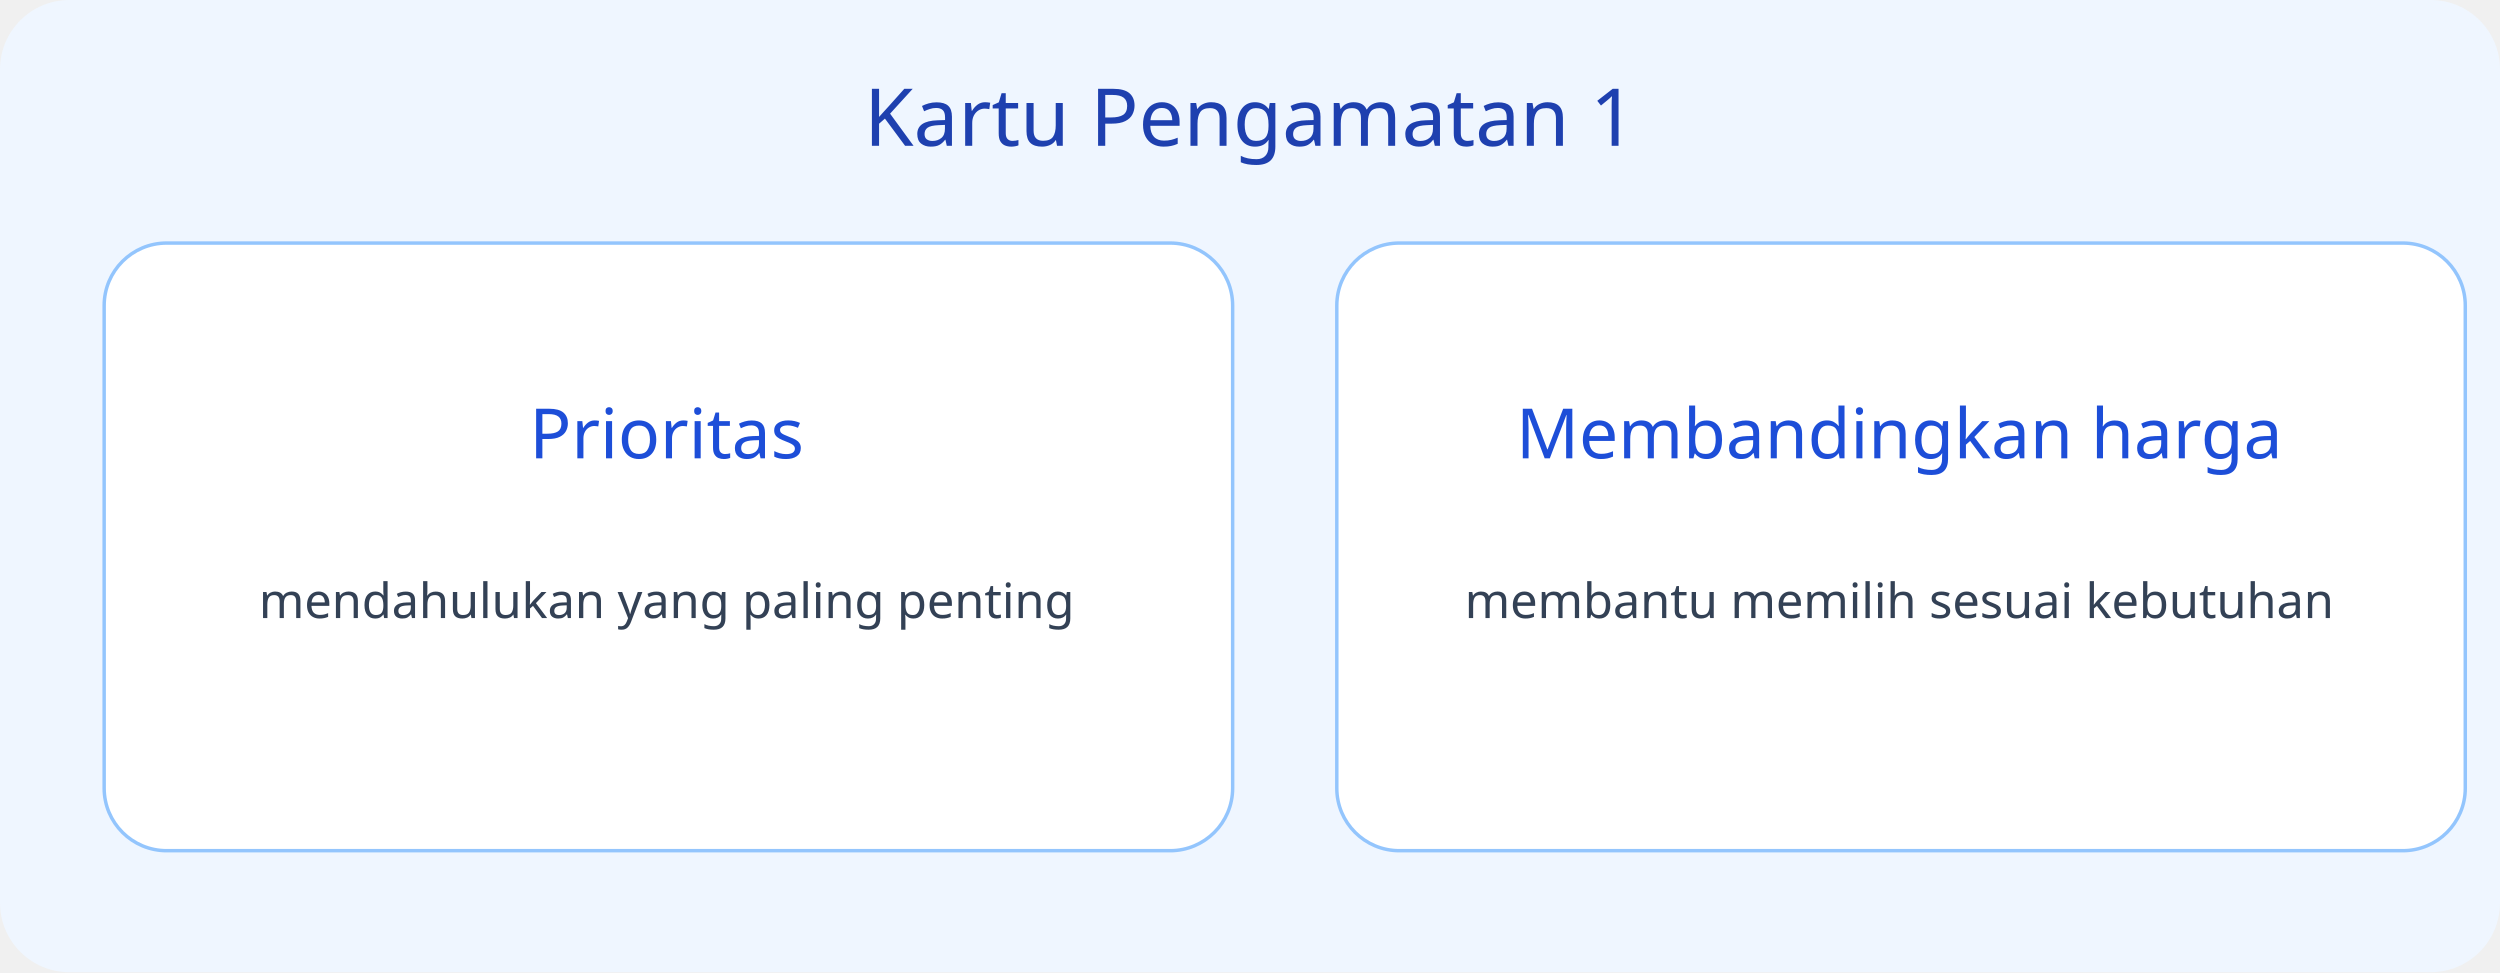
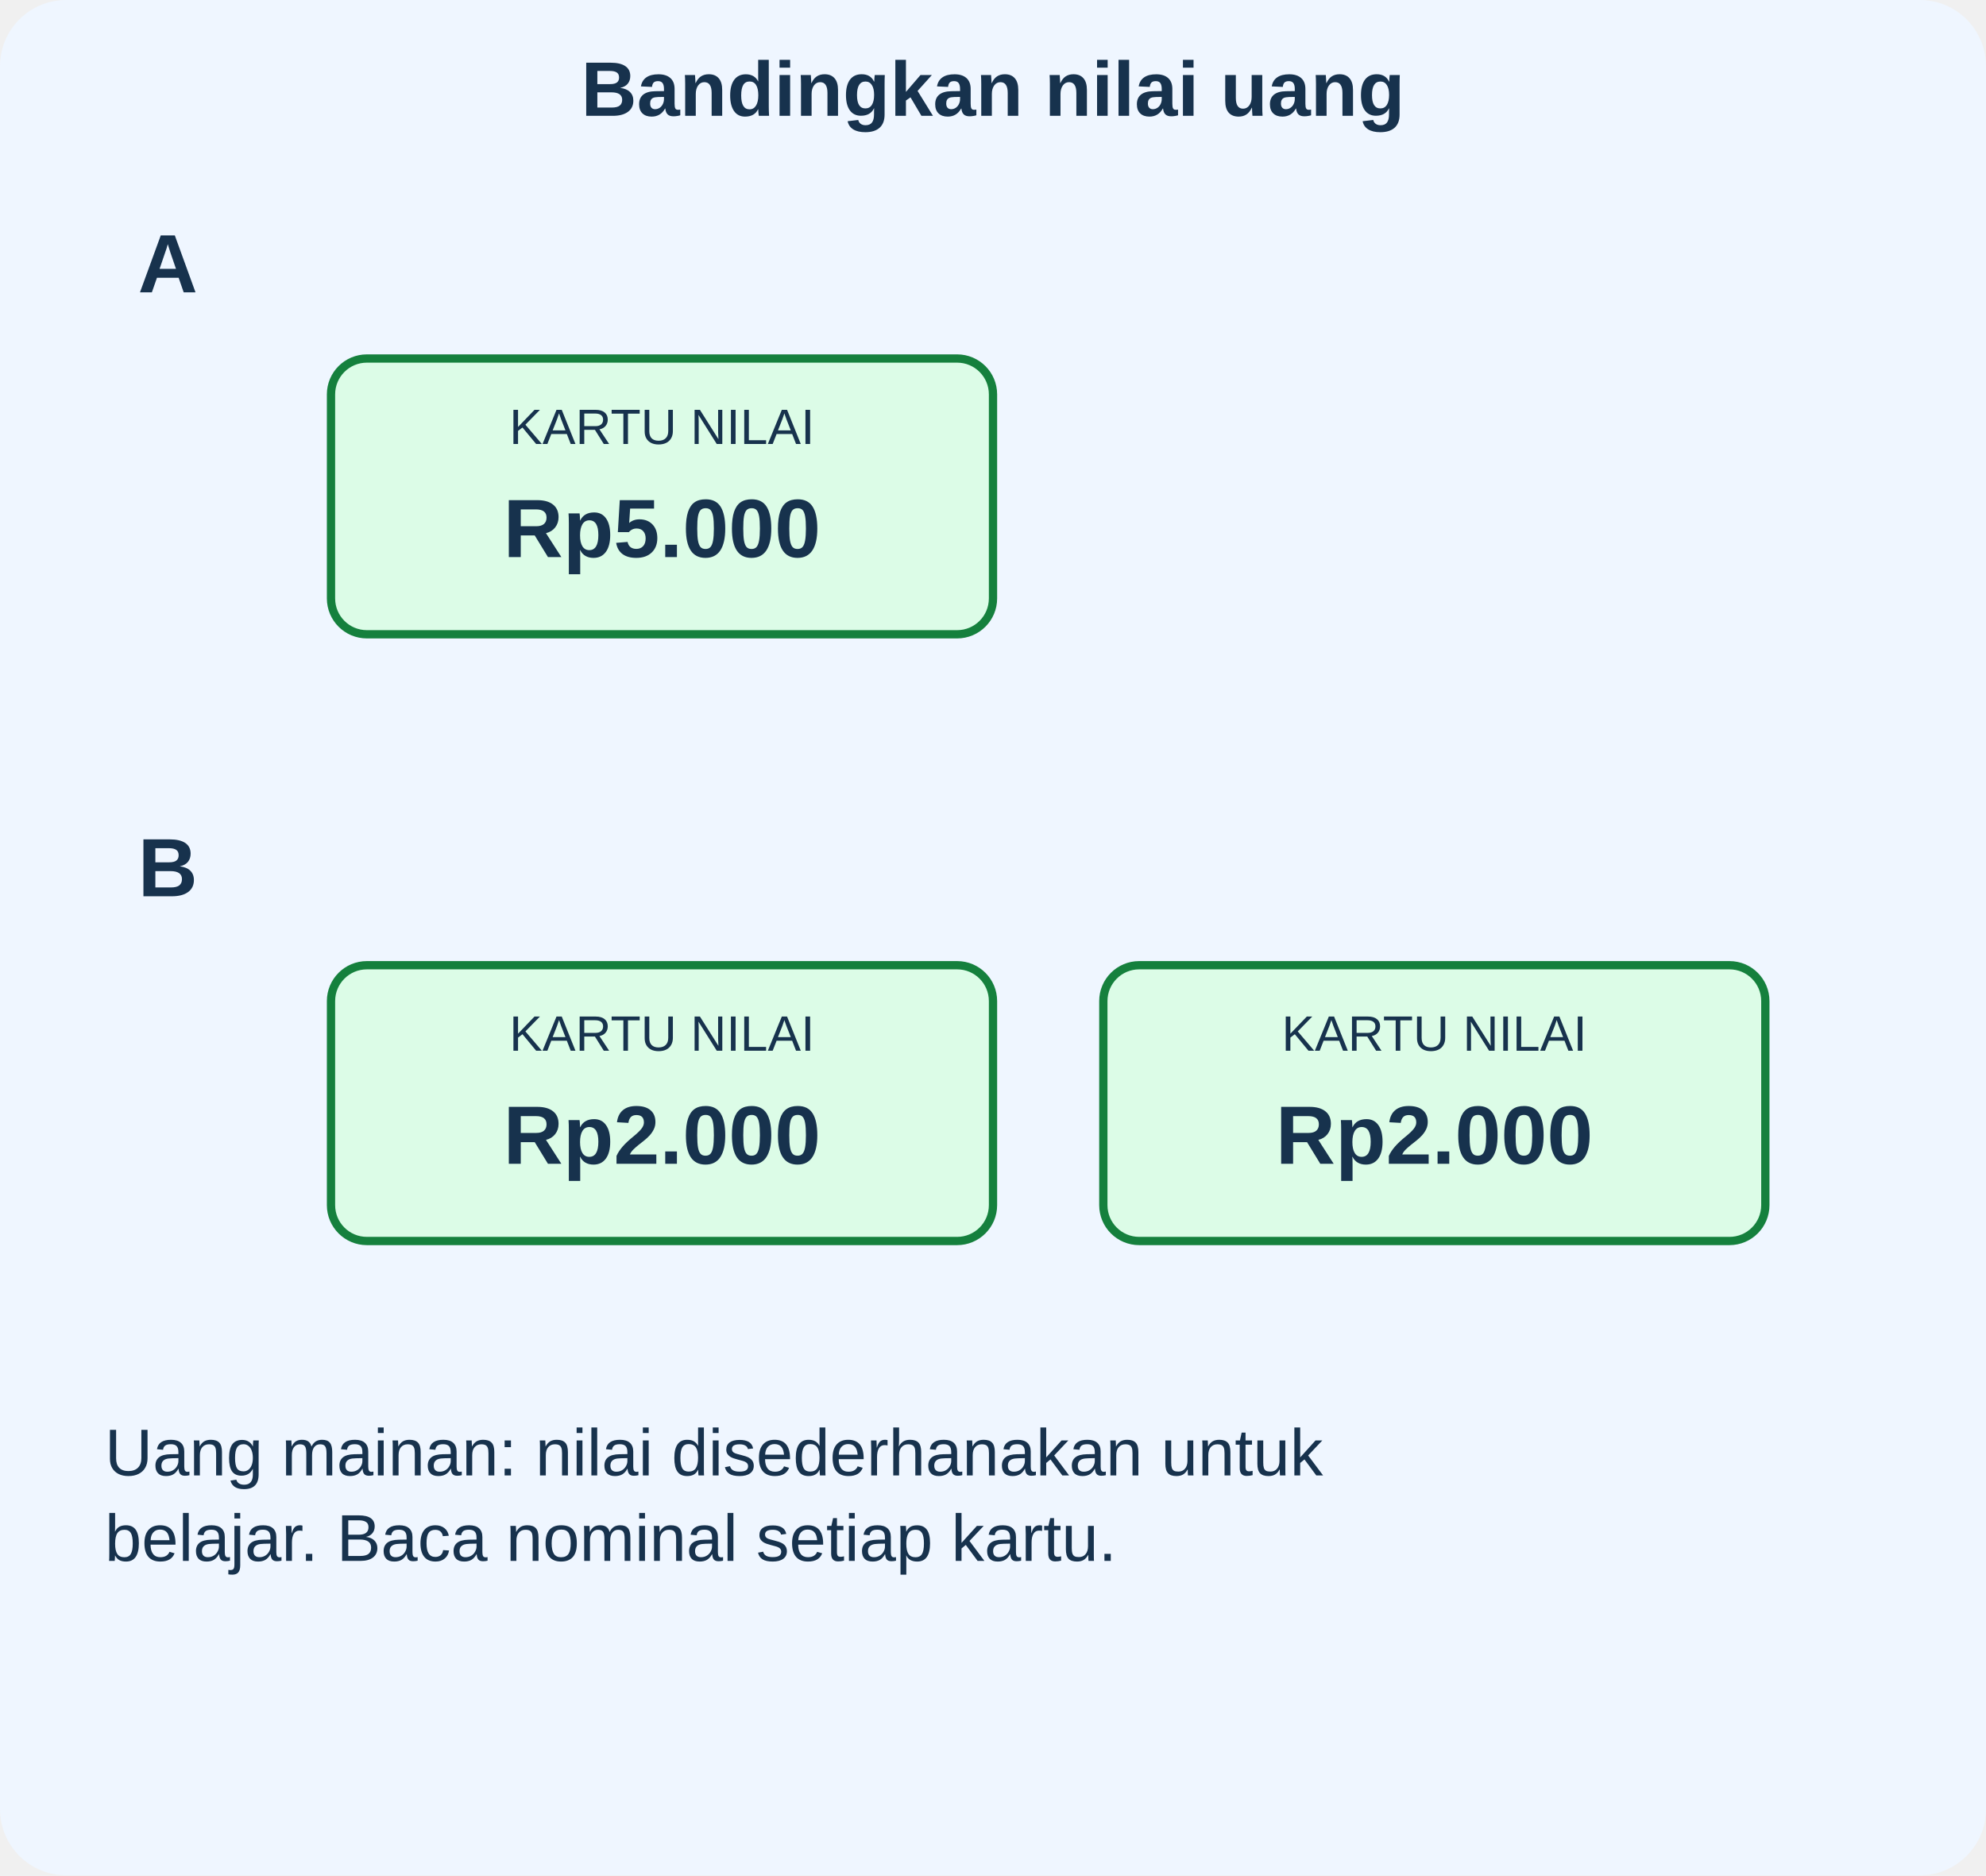
- <svg xmlns="http://www.w3.org/2000/svg" viewBox="0 0 720 280">
-   <rect width="720" height="280" rx="20" fill="#eff6ff" />
-   <text x="360" y="42" font-size="23" text-anchor="middle" font-family="sans-serif" fill="#1e40af">Kartu Pengamatan 1</text>
-   <rect x="30" y="70" width="325" height="175" rx="18" fill="white" stroke="#93c5fd" />
-   <text x="192" y="132" font-size="20" text-anchor="middle" font-family="sans-serif" fill="#1d4ed8">Prioritas</text>
-   <text x="192" y="178" font-size="14" text-anchor="middle" font-family="sans-serif" fill="#334155">mendahulukan yang paling penting</text>
-   <rect x="385" y="70" width="325" height="175" rx="18" fill="white" stroke="#93c5fd" />
-   <text x="547" y="132" font-size="20" text-anchor="middle" font-family="sans-serif" fill="#1d4ed8">Membandingkan harga</text>
-   <text x="547" y="178" font-size="14" text-anchor="middle" font-family="sans-serif" fill="#334155">membantu memilih sesuai kebutuhan</text>
+ <svg xmlns="http://www.w3.org/2000/svg" viewBox="0 0 720 680" role="img" aria-labelledby="title desc">
+   <g font-family="Arial, sans-serif">
+     <rect x="0" y="0" width="720" height="680" rx="24" fill="#eff6ff" stroke="none" stroke-width="3" />
+     <text x="360" y="42" font-size="28" fill="#17324d" text-anchor="middle" font-weight="750">Bandingkan nilai uang</text>
+     <text x="50" y="106" font-size="30" fill="#17324d" text-anchor="start" font-weight="750">A</text>
+     <rect x="120" y="130" width="240" height="100" rx="13" fill="#dcfce7" stroke="#15803d" stroke-width="3" />
+     <text x="240" y="161" font-size="18" fill="#17324d" text-anchor="middle" font-weight="500">KARTU NILAI</text>
+     <text x="240" y="202" font-size="30" fill="#17324d" text-anchor="middle" font-weight="750">Rp5.000</text>
+     <text x="50" y="325" font-size="30" fill="#17324d" text-anchor="start" font-weight="750">B</text>
+     <rect x="120" y="350" width="240" height="100" rx="13" fill="#dcfce7" stroke="#15803d" stroke-width="3" />
+     <text x="240" y="381" font-size="18" fill="#17324d" text-anchor="middle" font-weight="500">KARTU NILAI</text>
+     <text x="240" y="422" font-size="30" fill="#17324d" text-anchor="middle" font-weight="750">Rp2.000</text>
+     <rect x="400" y="350" width="240" height="100" rx="13" fill="#dcfce7" stroke="#15803d" stroke-width="3" />
+     <text x="520" y="381" font-size="18" fill="#17324d" text-anchor="middle" font-weight="500">KARTU NILAI</text>
+     <text x="520" y="422" font-size="30" fill="#17324d" text-anchor="middle" font-weight="750">Rp2.000</text>
+     <text x="38" y="535" font-size="24" fill="#17324d" text-anchor="start" font-weight="500">Uang mainan: nilai disederhanakan untuk</text>
+     <text x="38" y="566" font-size="24" fill="#17324d" text-anchor="start" font-weight="500">belajar. Baca nominal setiap kartu.</text>
+   </g>
</svg>
